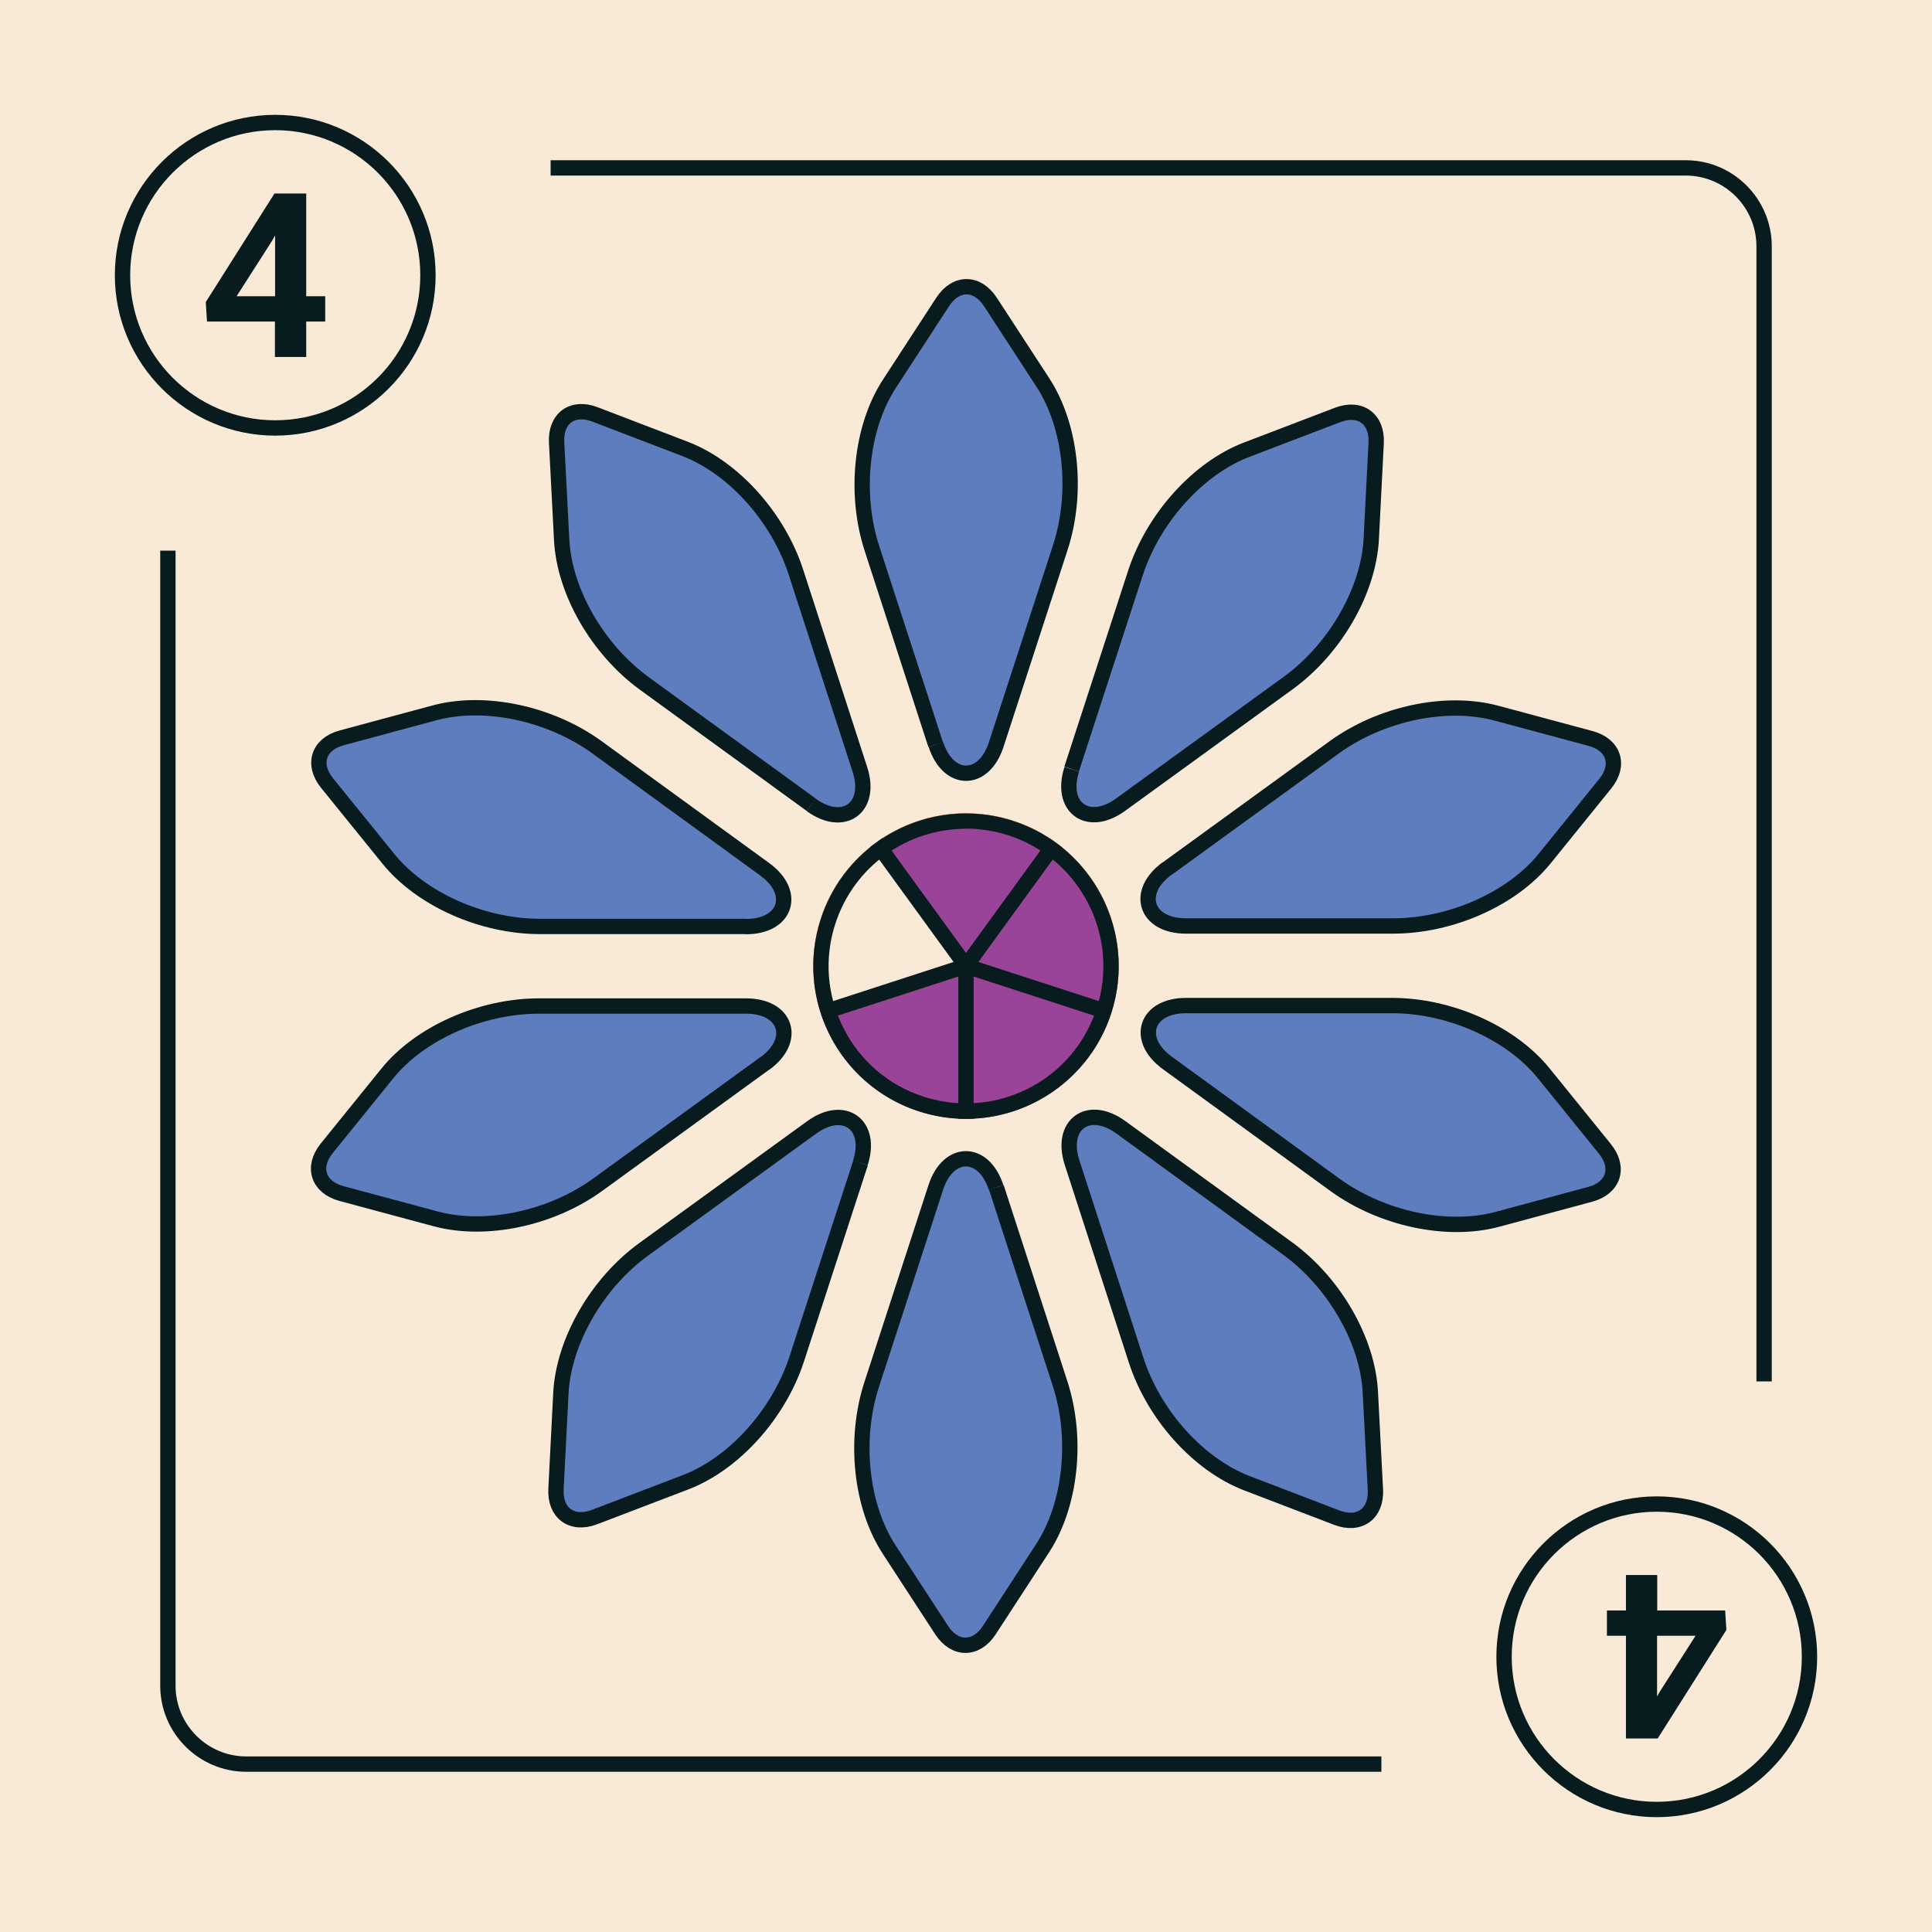
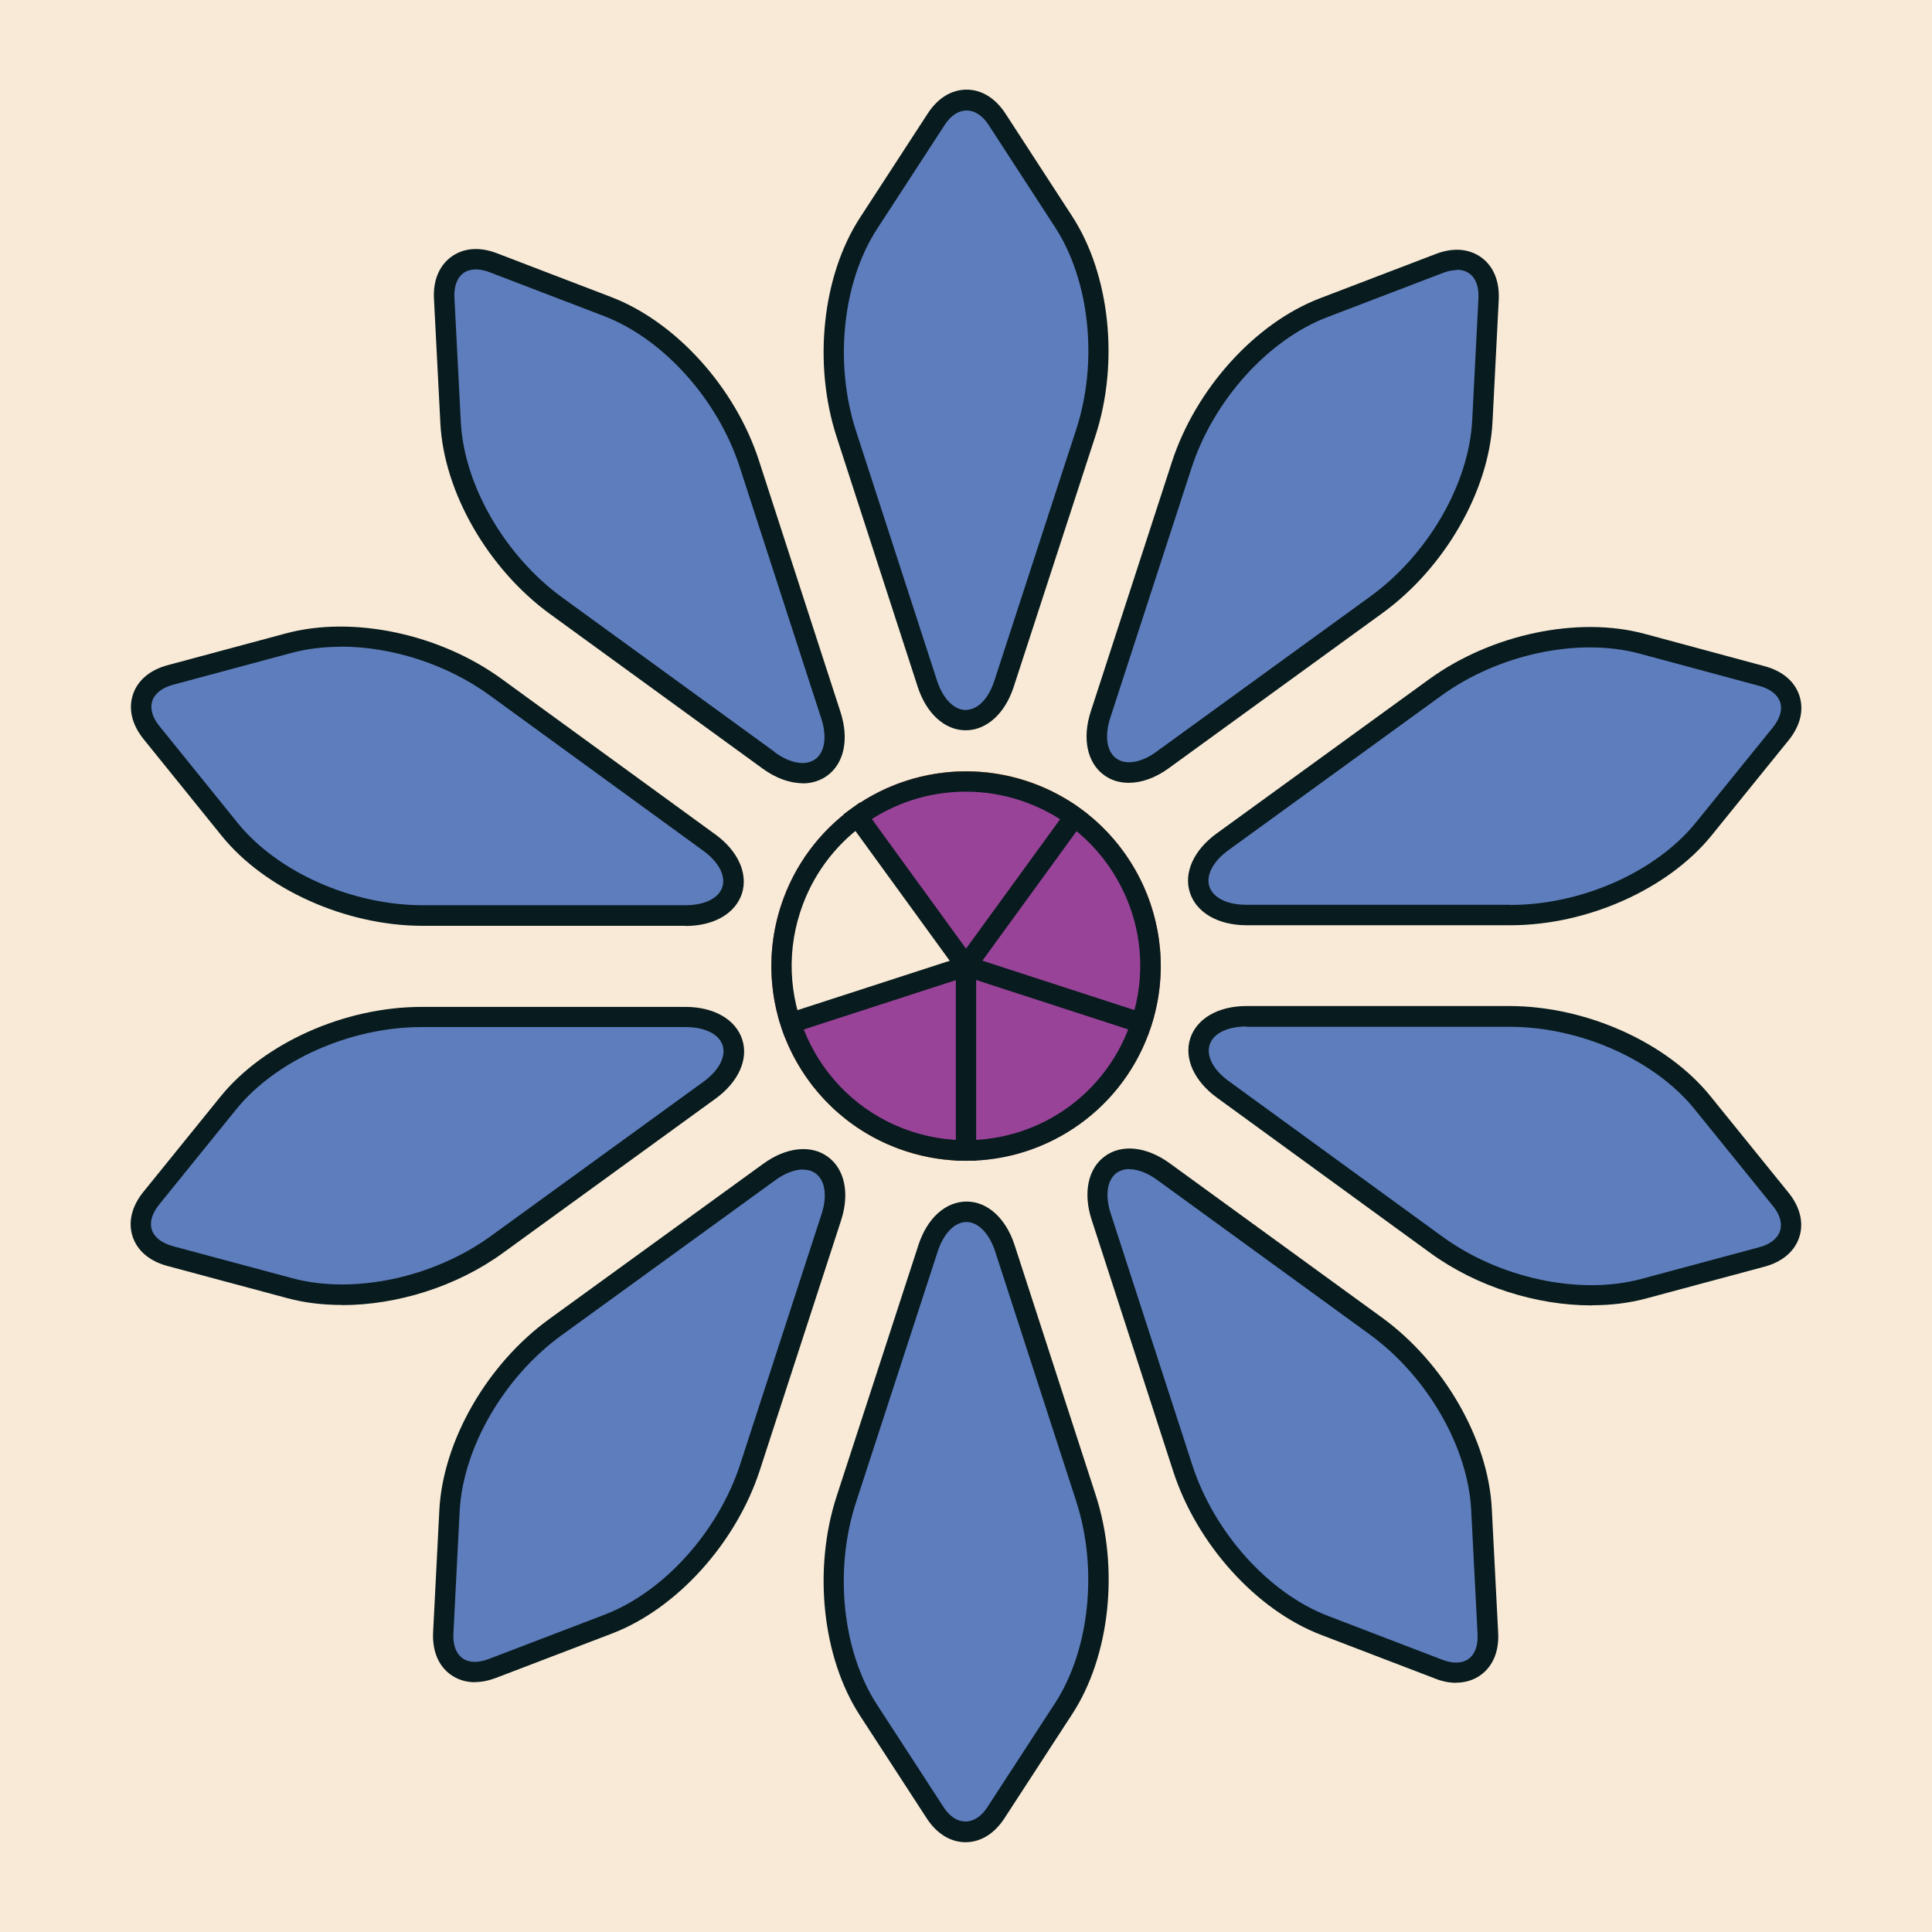
- <svg xmlns="http://www.w3.org/2000/svg" id="Layer_2" data-name="Layer 2" viewBox="0 0 126 126">
+ <svg xmlns="http://www.w3.org/2000/svg" id="Layer_2" data-name="Layer 2" viewBox="0 0 133.2 133.2">
  <defs>
    <style>
      .cls-1 {
+         fill: #5e7dbd;
+       }
+ 
+       .cls-2 {
        fill: #f8ead6;
      }

-       .cls-2 {
-         fill: #e7a731;
-       }
- 
      .cls-3 {
-         fill: #994399;
+         fill: #e6a631;
      }

      .cls-4 {
        fill: #081b1e;
      }

      .cls-5 {
-         fill: #5e7dbe;
-       }
- 
-       .cls-5, .cls-6 {
-         stroke: #081b1e;
-         stroke-miterlimit: 10;
-       }
- 
-       .cls-6 {
-         fill: none;
+         fill: #984398;
      }
    </style>
  </defs>
-   <g id="Layer_1-2" data-name="Layer 1">
+   <g id="Art">
    <g>
-       <rect class="cls-1" width="126" height="126" />
-       <path class="cls-1" d="m98.09,108.05c0-5.5,4.46-9.96,9.96-9.96s9.96,4.46,9.96,9.96-4.46,9.96-9.96,9.96-9.96-4.46-9.96-9.96" />
-       <path class="cls-1" d="m27.91,17.95c0,5.5-4.46,9.96-9.96,9.96s-9.96-4.46-9.96-9.96,4.46-9.96,9.96-9.96,9.96,4.46,9.96,9.96" />
+       <rect class="cls-2" width="133.2" height="133.2" />
      <g>
-         <path class="cls-4" d="m109.94,11.45c2.54,0,4.61,2.07,4.61,4.61v74.03h1V16.06c0-3.09-2.52-5.61-5.61-5.61H35.91v1h74.03Z" />
-         <path class="cls-4" d="m16.06,114.55c-2.54,0-4.61-2.07-4.61-4.61V35.91h-1v74.03c0,3.09,2.52,5.61,5.61,5.61h74.03v-1H16.06Z" />
-       </g>
-       <path class="cls-4" d="m17.95,28.41c-5.77,0-10.46-4.69-10.46-10.46s4.69-10.46,10.46-10.46,10.46,4.69,10.46,10.46-4.69,10.46-10.46,10.46Zm0-19.92c-5.22,0-9.46,4.24-9.46,9.46s4.24,9.46,9.46,9.46,9.46-4.24,9.46-9.46-4.24-9.46-9.46-9.46Z" />
-       <path class="cls-4" d="m21.21,19.32v1.65h-1.24v2.31h-2.04v-2.31h-4.43l-.08-1.27,4.48-7.08h2.07v6.7h1.24Zm-3.27,0v-3.96l-.2.35-2.31,3.61h2.51Z" />
-       <path class="cls-4" d="m108.05,97.59c5.77,0,10.46,4.69,10.46,10.46s-4.69,10.46-10.46,10.46-10.46-4.69-10.46-10.46,4.69-10.46,10.46-10.46Zm0,19.92c5.22,0,9.46-4.24,9.46-9.46s-4.24-9.46-9.46-9.46-9.46,4.24-9.46,9.46,4.24,9.46,9.46,9.46Z" />
-       <path class="cls-4" d="m104.8,106.68v-1.65h1.24v-2.31h2.04v2.31h4.43l.08,1.27-4.48,7.08h-2.07v-6.7h-1.24Zm3.27,0v3.96l.2-.35,2.31-3.61h-2.51Z" />
-       <path class="cls-3" d="m72.96,63c0,5.5-4.46,9.96-9.96,9.96s-9.96-4.46-9.96-9.96,4.46-9.96,9.96-9.96,9.96,4.46,9.96,9.96" />
-       <g>
-         <path class="cls-5" d="m64.98,77.44l4.15,12.78c1.17,3.59.71,7.93-1.14,10.76l-3.47,5.33c-.86,1.32-2.25,1.32-3.11,0l-3.42-5.25c-1.85-2.84-2.31-7.18-1.14-10.77l4.18-12.85c.81-2.49,3.12-2.49,3.93,0" />
-         <path class="cls-5" d="m56.12,75.85l-4.16,12.78c-1.17,3.59-4.09,6.83-7.25,8.04l-5.94,2.27c-1.47.56-2.59-.26-2.51-1.83l.32-6.26c.18-3.38,2.36-7.17,5.41-9.38l10.94-7.94c2.12-1.54,3.99-.18,3.18,2.31" />
-         <path class="cls-5" d="m49.88,69.35l-10.88,7.9c-3.05,2.22-7.32,3.12-10.59,2.24l-6.14-1.65c-1.52-.41-1.95-1.73-.96-2.95l3.94-4.87c2.13-2.64,6.12-4.41,9.9-4.41h13.52c2.62.01,3.33,2.21,1.21,3.75" />
-         <path class="cls-5" d="m48.65,60.42h-13.44c-3.77,0-7.75-1.78-9.88-4.41l-4-4.94c-.99-1.22-.56-2.55.96-2.95l6.05-1.63c3.27-.88,7.54.03,10.6,2.25l10.93,7.95c2.12,1.54,1.4,3.74-1.22,3.74" />
-         <path class="cls-5" d="m52.9,52.48l-10.87-7.9c-3.05-2.22-5.23-6-5.4-9.38l-.33-6.35c-.08-1.57,1.04-2.39,2.51-1.82l5.85,2.24c3.17,1.21,6.09,4.46,7.25,8.05l4.17,12.86c.81,2.49-1.06,3.85-3.18,2.31" />
-         <path class="cls-5" d="m61.02,48.56l-4.15-12.78c-1.17-3.59-.71-7.93,1.14-10.76l3.47-5.33c.86-1.32,2.25-1.32,3.11,0l3.42,5.25c1.85,2.84,2.31,7.18,1.14,10.77l-4.18,12.85c-.81,2.49-3.12,2.49-3.93,0" />
-         <path class="cls-5" d="m69.89,50.15l4.16-12.78c1.17-3.59,4.09-6.83,7.25-8.04l5.94-2.27c1.47-.56,2.59.26,2.51,1.83l-.32,6.26c-.18,3.39-2.36,7.17-5.41,9.39l-10.94,7.94c-2.12,1.54-3.99.18-3.18-2.31" />
-         <path class="cls-5" d="m76.12,56.65l10.88-7.9c3.05-2.22,7.32-3.12,10.59-2.24l6.14,1.65c1.52.41,1.95,1.73.96,2.95l-3.94,4.87c-2.13,2.64-6.12,4.41-9.9,4.41h-13.52c-2.62-.01-3.33-2.21-1.21-3.75" />
-         <path class="cls-5" d="m77.35,65.58h13.44c3.77,0,7.75,1.78,9.88,4.41l4,4.94c.99,1.22.56,2.55-.96,2.96l-6.05,1.63c-3.27.88-7.54-.03-10.6-2.25l-10.93-7.95c-2.12-1.54-1.4-3.74,1.22-3.74" />
-         <path class="cls-5" d="m73.1,73.52l10.87,7.9c3.05,2.22,5.23,6,5.4,9.38l.33,6.35c.08,1.57-1.04,2.39-2.51,1.83l-5.85-2.24c-3.17-1.21-6.09-4.45-7.25-8.05l-4.17-12.86c-.81-2.49,1.06-3.85,3.18-2.31" />
-       </g>
-       <g>
-         <path class="cls-3" d="m54.6,66.23c.11.29.24.58.38.86,1.09,2.14,2.95,3.73,5.24,4.48.75.24,1.53.38,2.31.42v-8.33l-7.93,2.58Z" />
-         <path class="cls-3" d="m68.67,56.01l-4.9,6.74,7.92,2.57c.94-3.5-.34-7.13-3.02-9.31Z" />
-         <path class="cls-3" d="m63.48,71.99c3.55-.19,6.65-2.43,7.92-5.76l-7.92-2.57v8.33Z" />
-         <path class="cls-3" d="m67.9,55.45c-.64-.42-1.35-.77-2.11-1.02-.91-.29-1.84-.44-2.78-.44-1.79,0-3.48.53-4.9,1.45l4.9,6.75,4.89-6.74Z" />
-         <path class="cls-1" d="m57.33,56.01c-1.32,1.07-2.34,2.51-2.89,4.21-.55,1.68-.58,3.44-.13,5.11l7.93-2.58-4.9-6.75Z" />
-         <path class="cls-2" d="m53.7,66.53h0s-.02-.05-.03-.08l.02.08Z" />
-         <path class="cls-2" d="m62.53,63.16l-.29-.4-7.93,2.58c.08.31.18.61.29.91l7.93-2.58v-.5Z" />
-         <path class="cls-2" d="m62.71,62.6l.29-.4-4.9-6.75c-.27.17-.52.36-.77.56l4.9,6.75.48-.15Z" />
-         <path class="cls-2" d="m57.54,54.67l-.77.56h0c.25-.19.51-.37.77-.54v-.02Z" />
-         <polygon class="cls-2" points="63 63 62.62 62.72 62.71 62.6 62.23 62.75 62.53 63.16 62.53 63 63 63" />
-         <path class="cls-2" d="m72.31,66.53l.03-.09s-.02.06-.03.09h0Z" />
-         <path class="cls-2" d="m63.48,63.16v.5l7.92,2.57c.06-.15.12-.29.17-.45.05-.15.08-.31.12-.46l-7.92-2.57-.29.4Z" />
-         <path class="cls-2" d="m63,63.5l-.48.15v8.33c.16,0,.32.02.48.02s.32-.01.47-.02v-8.33l-.48-.15Z" />
-         <polygon class="cls-2" points="63 63 62.62 63.28 62.53 63.16 62.53 63.66 63 63.5 62.86 63.45 63 63" />
-         <polygon class="cls-2" points="63 63 62.53 63 62.53 63.16 62.62 63.28 63 63" />
-         <polygon class="cls-2" points="63 63 63.15 63.45 63 63.5 63.48 63.66 63.48 63.16 63.39 63.28 63 63" />
-         <polygon class="cls-2" points="63 63 62.86 63.45 63 63.5 63.15 63.45 63 63" />
-         <path class="cls-2" d="m69.23,55.24l-.1-.07s.06.05.09.07h0Z" />
-         <path class="cls-2" d="m68.46,54.68h0s.04.03.06.04l-.06-.04Z" />
-         <path class="cls-2" d="m63.3,62.6l.48.15,4.9-6.74c-.25-.2-.5-.39-.77-.56l-4.89,6.74.29.4Z" />
-         <polygon class="cls-2" points="63 63 63.15 62.55 63.3 62.6 63 62.19 62.71 62.6 62.86 62.55 63 63" />
-         <polygon class="cls-2" points="63 63 62.86 62.55 62.71 62.6 62.62 62.72 63 63" />
-         <polygon class="cls-2" points="63.39 62.72 63 63 63.48 63 63.48 63.16 63.77 62.75 63.3 62.6 63.39 62.72" />
-         <polygon class="cls-2" points="63 63 63.39 62.72 63.3 62.6 63.15 62.55 63 63" />
-         <polygon class="cls-2" points="63 63 63.39 63.28 63.48 63.16 63.48 63 63 63" />
-         <path class="cls-2" d="m68.52,54.72l.61.45c-.2-.16-.4-.3-.61-.45Z" />
-         <path class="cls-2" d="m72.47,66.08c.03-.1.05-.2.08-.3l-.21.66c.04-.12.09-.24.13-.36Z" />
-         <path class="cls-2" d="m63,53.99c.94,0,1.88.15,2.78.44.77.25,1.47.6,2.11,1.02l.56-.77c-.72-.47-1.52-.87-2.38-1.15-1.02-.33-2.06-.49-3.08-.49-1.96,0-3.85.59-5.45,1.64l.56.76c1.42-.92,3.11-1.45,4.9-1.45Z" />
-         <path class="cls-2" d="m54.31,65.33c-.45-1.67-.41-3.43.13-5.11.55-1.7,1.58-3.14,2.89-4.21l-.56-.77c-1.46,1.17-2.62,2.77-3.24,4.68-.72,2.22-.61,4.5.14,6.53l-.27-.83.9-.29Z" />
-         <path class="cls-2" d="m60.22,71.56c-2.29-.74-4.15-2.33-5.24-4.48-.14-.28-.27-.57-.38-.86l-.9.29c1.03,2.72,3.24,4.97,6.23,5.95.86.28,1.74.43,2.6.47v-.95c-.78-.04-1.55-.18-2.31-.42Z" />
-         <path class="cls-2" d="m63.48,71.99v.95c3.86-.19,7.39-2.63,8.83-6.42l-.91-.29c-1.28,3.33-4.37,5.57-7.92,5.76Z" />
-         <path class="cls-2" d="m71.69,65.32l.91.29c1.07-3.91-.35-7.95-3.37-10.38l-.56.77c2.69,2.18,3.96,5.81,3.02,9.31Z" />
-         <path class="cls-2" d="m54.31,65.33l-.9.29.27.83s.02.05.03.08l.9-.29c-.12-.3-.21-.6-.29-.91Z" />
-         <path class="cls-2" d="m58.1,55.45l-.56-.76c-.27.17-.52.36-.77.56l.56.77c.25-.2.5-.39.77-.56Z" />
-         <path class="cls-2" d="m71.69,65.32c-.04.15-.07.31-.12.46-.05.15-.11.3-.17.45l.91.29s.02-.06.03-.09l.21-.66c.02-.05.03-.11.04-.16l-.91-.29Z" />
-         <path class="cls-2" d="m68.67,56.01l.56-.77s-.06-.05-.09-.07l-.61-.45s-.04-.03-.06-.04l-.56.77c.27.17.53.36.77.56Z" />
-         <g>
-           <g>
-             <line class="cls-6" x1="63" y1="63" x2="53.55" y2="66.07" />
-             <line class="cls-6" x1="57.15" y1="54.95" x2="63" y2="63" />
-             <line class="cls-6" x1="63" y1="63" x2="72.45" y2="66.07" />
-             <line class="cls-6" x1="63" y1="72.96" x2="63" y2="63" />
-             <line class="cls-6" x1="63" y1="63" x2="68.84" y2="54.96" />
-           </g>
-           <path class="cls-4" d="m63,54.04h0c.94,0,1.87.15,2.77.44,4.7,1.53,7.28,6.59,5.75,11.29-1.2,3.7-4.63,6.19-8.52,6.19-.94,0-1.87-.15-2.77-.44-2.28-.74-4.13-2.32-5.21-4.45-1.09-2.13-1.28-4.56-.54-6.83,1.2-3.7,4.63-6.19,8.52-6.19m0-1c-4.2,0-8.1,2.68-9.47,6.88-1.7,5.23,1.16,10.85,6.39,12.55,1.02.33,2.06.49,3.08.49,4.2,0,8.1-2.68,9.47-6.88,1.7-5.23-1.16-10.85-6.39-12.55-1.02-.33-2.06-.49-3.08-.49h0Z" />
-         </g>
+         <path class="cls-5" d="M80.02,66.6c0,7.41-6.01,13.42-13.42,13.42s-13.42-6.01-13.42-13.42,6.01-13.42,13.42-13.42,13.42,6.01,13.42,13.42" />
+         <path class="cls-1" d="M69.27,86.06l5.59,17.23c1.57,4.84.95,10.68-1.53,14.51l-4.67,7.18c-1.15,1.78-3.03,1.78-4.19,0l-4.6-7.08c-2.49-3.83-3.11-9.68-1.53-14.52l5.64-17.32c1.09-3.35,4.21-3.35,5.3,0" />
+         <path class="cls-4" d="M66.57,127.01c-1.04,0-1.99-.59-2.68-1.65l-4.6-7.08c-2.6-4-3.25-10.08-1.61-15.12l5.64-17.32c.6-1.85,1.87-3,3.32-3h0c1.44,0,2.71,1.15,3.31,3l5.59,17.23c1.64,5.04.99,11.11-1.62,15.11l-4.67,7.18c-.69,1.06-1.64,1.65-2.68,1.65h0ZM66.63,84.25c-.81,0-1.57.78-1.98,2.03l-5.64,17.32c-1.52,4.66-.93,10.25,1.45,13.92l4.6,7.08c.85,1.31,2.16,1.31,3.01,0l4.67-7.18c2.38-3.66,2.97-9.25,1.46-13.91l-5.59-17.23c-.41-1.25-1.17-2.03-1.98-2.03h0Z" />
+         <path class="cls-1" d="M57.32,83.92l-5.6,17.22c-1.57,4.84-5.51,9.2-9.77,10.83l-8,3.06c-1.98.76-3.5-.34-3.39-2.46l.43-8.43c.24-4.56,3.18-9.66,7.3-12.65l14.74-10.7c2.85-2.07,5.37-.24,4.28,3.12" />
+         <path class="cls-4" d="M32.75,115.98c-.63,0-1.2-.18-1.69-.53-.84-.61-1.26-1.64-1.2-2.91l.43-8.43c.25-4.77,3.29-10.07,7.59-13.18l14.75-10.7c1.57-1.14,3.28-1.33,4.44-.48,1.17.85,1.52,2.53.92,4.38l-5.6,17.22c-1.64,5.04-5.73,9.56-10.19,11.27l-8,3.06c-.5.19-.99.29-1.45.29ZM55.37,80.63c-.57,0-1.25.25-1.92.74l-14.75,10.7c-3.96,2.88-6.78,7.75-7.01,12.12l-.43,8.43c-.04.78.18,1.38.62,1.7.44.32,1.09.34,1.81.06l8-3.06c4.08-1.56,7.84-5.74,9.35-10.39l5.6-17.22c.41-1.25.25-2.33-.41-2.81-.24-.18-.54-.26-.88-.26Z" />
+         <path class="cls-1" d="M48.92,75.16l-14.66,10.64c-4.12,2.99-9.86,4.21-14.27,3.02l-8.27-2.22c-2.05-.55-2.63-2.33-1.29-3.98l5.31-6.56c2.87-3.55,8.24-5.95,13.34-5.94h18.22c3.53.01,4.49,2.98,1.63,5.05" />
+         <path class="cls-4" d="M23.57,89.97c-1.31,0-2.58-.15-3.76-.47l-8.27-2.22c-1.23-.33-2.08-1.05-2.4-2.04-.32-.98-.06-2.07.74-3.06l5.31-6.56c3-3.71,8.57-6.2,13.87-6.2h18.23c1.95.01,3.43.87,3.88,2.24.45,1.37-.26,2.94-1.83,4.08l-14.66,10.64c-3.19,2.32-7.31,3.6-11.1,3.6ZM29.06,70.81c-4.9,0-10.03,2.28-12.78,5.68l-5.31,6.56c-.49.61-.67,1.23-.5,1.74.17.52.68.91,1.43,1.12l8.27,2.22c4.22,1.13,9.71-.04,13.67-2.91l14.66-10.64c1.07-.78,1.57-1.74,1.32-2.51-.25-.77-1.22-1.26-2.54-1.26h-18.22s0-.01,0-.01Z" />
+         <path class="cls-1" d="M47.26,63.13h-18.11c-5.09,0-10.45-2.4-13.32-5.95l-5.39-6.66c-1.33-1.65-.75-3.43,1.29-3.98l8.15-2.19c4.41-1.19,10.16.04,14.28,3.03l14.73,10.72c2.85,2.08,1.89,5.04-1.64,5.04" />
+         <path class="cls-4" d="M47.26,63.83h-18.11c-5.29,0-10.87-2.5-13.87-6.21l-5.38-6.66c-.8-.99-1.06-2.07-.74-3.06.32-.99,1.17-1.71,2.4-2.04l8.15-2.19c4.61-1.24,10.59.02,14.88,3.14l14.73,10.72c1.57,1.14,2.27,2.71,1.83,4.08-.45,1.37-1.93,2.23-3.88,2.23ZM23.5,44.59c-1.19,0-2.35.14-3.42.43l-8.15,2.19c-.75.2-1.26.6-1.43,1.12-.17.52,0,1.14.5,1.74l5.38,6.66c2.75,3.4,7.88,5.68,12.77,5.68h18.11c1.32,0,2.29-.48,2.54-1.25.25-.77-.25-1.74-1.32-2.51l-14.73-10.72c-2.96-2.15-6.77-3.35-10.26-3.35Z" />
+         <path class="cls-1" d="M53,52.42l-14.65-10.65c-4.12-2.99-7.05-8.08-7.28-12.64l-.44-8.56c-.11-2.12,1.41-3.22,3.39-2.46l7.88,3.02c4.27,1.63,8.2,6,9.77,10.85l5.62,17.33c1.09,3.36-1.43,5.18-4.29,3.11" />
+         <path class="cls-4" d="M55.34,54c-.87,0-1.84-.34-2.76-1.01l-14.65-10.65c-4.28-3.11-7.33-8.41-7.57-13.17l-.44-8.56c-.07-1.27.36-2.3,1.2-2.91.84-.61,1.95-.7,3.14-.24l7.88,3.02c4.46,1.71,8.56,6.24,10.19,11.29l5.62,17.33c.6,1.85.25,3.53-.92,4.38-.49.35-1.07.53-1.69.53ZM53.41,51.86c1.06.78,2.14.96,2.8.48.66-.48.82-1.55.41-2.81l-5.62-17.33c-1.51-4.66-5.27-8.84-9.36-10.41l-7.88-3.02c-.73-.28-1.37-.26-1.81.06-.44.32-.66.92-.62,1.7l.44,8.56c.22,4.36,3.04,9.23,7,12.11l14.65,10.65Z" />
+         <path class="cls-1" d="M63.93,47.13l-5.59-17.23c-1.57-4.84-.95-10.68,1.53-14.51l4.67-7.18c1.15-1.78,3.03-1.78,4.19,0l4.6,7.08c2.49,3.83,3.11,9.68,1.53,14.52l-5.64,17.32c-1.09,3.35-4.21,3.35-5.3,0" />
+         <path class="cls-4" d="M66.58,50.35h0c-1.44,0-2.71-1.15-3.31-3l-5.59-17.23c-1.64-5.04-.99-11.11,1.61-15.11l4.67-7.18c.69-1.07,1.64-1.65,2.68-1.65h0c1.04,0,1.99.59,2.68,1.65l4.6,7.08c2.6,4,3.25,10.08,1.61,15.12l-5.64,17.32c-.6,1.85-1.87,3-3.32,3ZM64.6,46.92c.41,1.25,1.17,2.03,1.98,2.03.86-.03,1.57-.78,1.98-2.03l5.64-17.32c1.52-4.66.93-10.25-1.45-13.92l-4.6-7.08c-.85-1.31-2.16-1.31-3.01,0l-4.67,7.18c-2.38,3.66-2.97,9.25-1.46,13.91l5.59,17.23Z" />
+         <path class="cls-1" d="M75.88,49.28l5.6-17.22c1.57-4.84,5.51-9.2,9.77-10.83l8-3.06c1.98-.76,3.5.34,3.39,2.46l-.43,8.43c-.24,4.56-3.18,9.66-7.3,12.65l-14.74,10.7c-2.85,2.07-5.37.24-4.28-3.12" />
+         <path class="cls-4" d="M77.82,53.97c-.63,0-1.21-.17-1.7-.53-1.17-.85-1.52-2.53-.92-4.38l5.6-17.22c1.64-5.03,5.73-9.56,10.19-11.27l8-3.06c1.19-.46,2.3-.37,3.14.24.84.61,1.26,1.64,1.2,2.91l-.43,8.43c-.25,4.77-3.3,10.07-7.59,13.18l-14.74,10.7c-.92.67-1.88,1-2.75,1ZM100.45,18.62c-.29,0-.61.06-.95.19l-8,3.06c-4.08,1.56-7.84,5.74-9.35,10.39l-5.6,17.22c-.41,1.25-.25,2.33.41,2.81.66.48,1.73.3,2.79-.48l14.74-10.7c3.97-2.88,6.78-7.75,7.01-12.12l.43-8.43c.04-.78-.18-1.38-.62-1.7-.24-.17-.53-.26-.87-.26Z" />
+         <path class="cls-1" d="M84.29,58.04l14.66-10.64c4.12-2.99,9.86-4.21,14.27-3.02l8.27,2.22c2.05.55,2.63,2.33,1.29,3.98l-5.31,6.56c-2.87,3.55-8.24,5.95-13.34,5.94h-18.22c-3.53-.01-4.49-2.98-1.63-5.05" />
+         <path class="cls-4" d="M104.15,63.79h-18.23c-1.95-.01-3.43-.87-3.88-2.24-.45-1.37.26-2.94,1.83-4.08l14.66-10.64c4.29-3.11,10.26-4.37,14.86-3.13l8.27,2.23c1.23.33,2.08,1.05,2.4,2.04.32.99.06,2.07-.74,3.06l-5.31,6.56c-3,3.71-8.57,6.2-13.87,6.2ZM84.7,58.61h0c-1.07.77-1.57,1.74-1.32,2.51.25.77,1.22,1.26,2.54,1.26h18.22s0,.01,0,.01c4.9,0,10.03-2.28,12.78-5.68l5.31-6.56c.49-.61.67-1.23.5-1.74-.17-.52-.68-.91-1.43-1.12l-8.27-2.23c-4.22-1.13-9.71.04-13.67,2.91l-14.66,10.64Z" />
+         <path class="cls-1" d="M85.94,70.07h18.11c5.09,0,10.45,2.4,13.32,5.95l5.39,6.66c1.33,1.65.75,3.43-1.29,3.98l-8.15,2.19c-4.41,1.19-10.16-.04-14.28-3.03l-14.73-10.72c-2.85-2.08-1.89-5.04,1.64-5.04" />
+         <path class="cls-4" d="M109.73,90c-3.8,0-7.92-1.29-11.11-3.61l-14.73-10.72c-1.57-1.15-2.27-2.71-1.83-4.08.45-1.37,1.93-2.23,3.88-2.23h18.11c5.3,0,10.87,2.5,13.87,6.21l5.39,6.66c.8.99,1.06,2.08.74,3.06-.32.99-1.17,1.71-2.4,2.04l-8.15,2.19c-1.18.32-2.45.47-3.76.47ZM85.94,70.77c-1.32,0-2.29.48-2.54,1.26-.25.77.25,1.74,1.32,2.51l14.73,10.72c3.96,2.88,9.46,4.05,13.69,2.92l8.15-2.19c.75-.2,1.26-.6,1.43-1.12.17-.52,0-1.14-.5-1.74l-5.39-6.66c-2.75-3.4-7.88-5.68-12.77-5.68h-18.11Z" />
+         <path class="cls-1" d="M80.21,80.78l14.65,10.65c4.12,2.99,7.05,8.08,7.28,12.64l.44,8.56c.11,2.12-1.41,3.22-3.39,2.46l-7.88-3.02c-4.27-1.63-8.2-6-9.77-10.85l-5.62-17.33c-1.09-3.36,1.43-5.18,4.29-3.11" />
+         <path class="cls-4" d="M100.4,116.02c-.46,0-.95-.09-1.45-.29l-7.88-3.02c-4.46-1.71-8.56-6.25-10.19-11.29l-5.62-17.33c-.6-1.85-.25-3.53.92-4.38,1.17-.85,2.87-.66,4.45.48l14.65,10.65c4.28,3.11,7.33,8.41,7.57,13.17l.44,8.56c.07,1.27-.36,2.3-1.2,2.91-.48.35-1.06.53-1.69.53ZM77.87,80.6c-.33,0-.63.09-.88.26-.66.48-.82,1.55-.41,2.81l5.62,17.33c1.51,4.66,5.27,8.84,9.36,10.41l7.88,3.02c.73.28,1.37.26,1.81-.06.44-.32.66-.92.62-1.7l-.44-8.56c-.22-4.36-3.04-9.23-7-12.11l-14.65-10.65c-.67-.49-1.35-.74-1.92-.74Z" />
+         <path class="cls-5" d="M55.28,70.95c.15.39.32.78.51,1.15,1.47,2.89,3.98,5.03,7.06,6.03,1.01.33,2.06.52,3.11.57v-11.23l-10.68,3.47Z" />
+         <path class="cls-5" d="M74.24,57.18l-6.6,9.08,10.67,3.47c1.26-4.72-.45-9.6-4.07-12.55Z" />
+         <path class="cls-5" d="M67.25,78.71c4.79-.25,8.96-3.28,10.68-7.76l-10.68-3.47v11.23Z" />
+         <path class="cls-5" d="M73.2,56.43c-.87-.56-1.82-1.04-2.85-1.37-1.22-.4-2.48-.6-3.75-.6-2.41,0-4.68.71-6.6,1.96l6.61,9.09,6.6-9.08Z" />
+         <path class="cls-2" d="M58.96,57.17c-1.78,1.44-3.15,3.38-3.9,5.68-.74,2.26-.79,4.64-.18,6.88l10.68-3.47-6.6-9.09Z" />
+         <path class="cls-3" d="M54.06,71.35h0s-.02-.07-.03-.1l.03.1Z" />
+         <path class="cls-3" d="M65.97,66.81l-.4-.55-10.68,3.47c.11.41.24.82.4,1.22l10.68-3.47v-.67Z" />
+         <path class="cls-3" d="M66.21,66.05l.4-.55-6.61-9.09c-.36.23-.7.48-1.04.75l6.6,9.09.64-.21Z" />
+         <path class="cls-3" d="M59.24,55.37l-1.04.75v.02c.35-.27.7-.52,1.05-.75l-.02-.02Z" />
+         <polygon class="cls-3" points="66.61 66.6 66.09 66.22 66.21 66.05 65.57 66.26 65.97 66.81 65.97 66.6 66.61 66.6" />
+         <path class="cls-3" d="M79.15,71.35l.04-.12s-.03.08-.04.12h0Z" />
+         <path class="cls-3" d="M67.25,66.81v.67l10.68,3.47c.08-.2.16-.4.22-.6.07-.21.11-.41.17-.62l-10.67-3.47-.4.55Z" />
+         <path class="cls-3" d="M66.61,67.27l-.64.21v11.23c.21.01.43.03.64.03s.43-.01.64-.03v-11.23l-.64-.21Z" />
+         <polygon class="cls-3" points="66.61 66.6 66.09 66.98 65.97 66.81 65.97 67.48 66.61 67.27 66.41 67.21 66.61 66.6" />
+         <polygon class="cls-3" points="66.61 66.6 65.97 66.6 65.97 66.81 66.09 66.98 66.61 66.6" />
+         <polygon class="cls-3" points="66.61 66.6 66.81 67.21 66.61 67.27 67.25 67.48 67.25 66.81 67.13 66.98 66.61 66.6" />
+         <polygon class="cls-3" points="66.61 66.6 66.41 67.21 66.61 67.27 66.81 67.21 66.61 66.6" />
+         <path class="cls-3" d="M75,56.14l-.13-.09s.09.07.13.1h0Z" />
+         <path class="cls-3" d="M73.96,55.38h0s.06.04.09.06l-.08-.06Z" />
+         <path class="cls-3" d="M67,66.05l.64.21,6.6-9.08c-.33-.27-.68-.52-1.04-.75l-6.6,9.08.4.55Z" />
+         <polygon class="cls-3" points="66.61 66.6 66.81 65.99 67 66.05 66.61 65.51 66.21 66.05 66.41 65.99 66.61 66.6" />
+         <polygon class="cls-3" points="66.61 66.6 66.41 65.99 66.21 66.05 66.09 66.22 66.61 66.6" />
+         <polygon class="cls-3" points="67.13 66.22 66.61 66.6 67.25 66.6 67.25 66.81 67.65 66.26 67 66.05 67.13 66.22" />
+         <polygon class="cls-3" points="66.61 66.6 67.13 66.22 67 66.05 66.81 65.99 66.61 66.6" />
+         <polygon class="cls-3" points="66.61 66.6 67.13 66.98 67.25 66.81 67.25 66.6 66.61 66.6" />
+         <path class="cls-3" d="M74.05,55.44l.82.6c-.27-.21-.54-.41-.82-.6Z" />
+         <path class="cls-3" d="M79.37,70.75c.04-.14.07-.27.11-.41l-.29.89c.06-.16.12-.32.18-.48Z" />
+         <path class="cls-3" d="M66.61,54.46c1.27,0,2.53.2,3.75.6,1.03.34,1.98.81,2.85,1.37l.76-1.04c-.98-.64-2.04-1.17-3.21-1.55-1.38-.45-2.77-.66-4.15-.66-2.64,0-5.19.79-7.35,2.21l.75,1.03c1.92-1.25,4.19-1.96,6.6-1.96Z" />
+         <path class="cls-3" d="M54.89,69.73c-.61-2.25-.56-4.62.18-6.88.74-2.29,2.12-4.24,3.9-5.68l-.75-1.03c-1.97,1.58-3.53,3.73-4.37,6.31-.97,2.99-.83,6.06.18,8.79l-.36-1.12,1.22-.4Z" />
+         <path class="cls-3" d="M62.86,78.14c-3.08-1-5.59-3.14-7.06-6.03-.19-.38-.36-.76-.51-1.15l-1.22.4c1.39,3.67,4.37,6.7,8.4,8.01,1.16.38,2.34.58,3.5.64v-1.28c-1.05-.06-2.09-.24-3.11-.57Z" />
+         <path class="cls-3" d="M67.25,78.71v1.28c5.21-.25,9.97-3.54,11.9-8.65l-1.22-.4c-1.72,4.48-5.89,7.51-10.68,7.76Z" />
+         <path class="cls-3" d="M78.32,69.73l1.22.4c1.44-5.27-.48-10.72-4.54-13.98l-.76,1.04c3.62,2.94,5.34,7.83,4.07,12.55Z" />
+         <path class="cls-3" d="M54.89,69.73l-1.22.4.36,1.12s.02.07.03.1l1.22-.4c-.16-.4-.28-.81-.4-1.22Z" />
+         <path class="cls-3" d="M60,56.42l-.75-1.03c-.36.23-.7.48-1.04.75l.75,1.03c.33-.27.68-.52,1.04-.75Z" />
+         <path class="cls-3" d="M78.32,69.73c-.06.21-.1.41-.17.62-.07.21-.15.4-.22.6l1.22.4s.03-.08.04-.12l.29-.89c.02-.07.04-.14.06-.21l-1.22-.4Z" />
+         <path class="cls-3" d="M74.24,57.18l.76-1.04s-.08-.07-.13-.1l-.82-.6s-.06-.04-.09-.05l-.76,1.04c.36.23.71.48,1.04.75Z" />
+         <rect class="cls-4" x="53.53" y="67.97" width="13.4" height="1.4" transform="translate(-18.25 21.94) rotate(-17.97)" />
+         <rect class="cls-4" x="61.96" y="54.46" width="1.4" height="13.42" transform="translate(-23.99 48.51) rotate(-36)" />
+         <rect class="cls-4" x="72.27" y="61.97" width="1.4" height="13.4" transform="translate(-14.89 116.85) rotate(-72)" />
+         <rect class="cls-4" x="65.9" y="66.6" width="1.4" height="13.42" />
+         <rect class="cls-4" x="63.84" y="60.48" width="13.4" height="1.4" transform="translate(-20.43 82.26) rotate(-53.98)" />
+         <path class="cls-4" d="M66.6,54.58h0c1.26,0,2.51.2,3.71.59,3.05.99,5.53,3.11,6.99,5.97s1.71,6.11.72,9.17c-1.61,4.97-6.2,8.3-11.42,8.3-1.26,0-2.51-.2-3.72-.59-6.3-2.05-9.76-8.84-7.71-15.14,1.61-4.97,6.2-8.3,11.42-8.3M66.6,53.18c-5.66,0-10.92,3.61-12.76,9.28-2.29,7.05,1.57,14.62,8.62,16.91,1.38.45,2.77.66,4.15.66,5.66,0,10.92-3.61,12.76-9.28,2.29-7.05-1.57-14.62-8.62-16.91-1.38-.45-2.77-.66-4.15-.66h0Z" />
      </g>
    </g>
  </g>
</svg>
